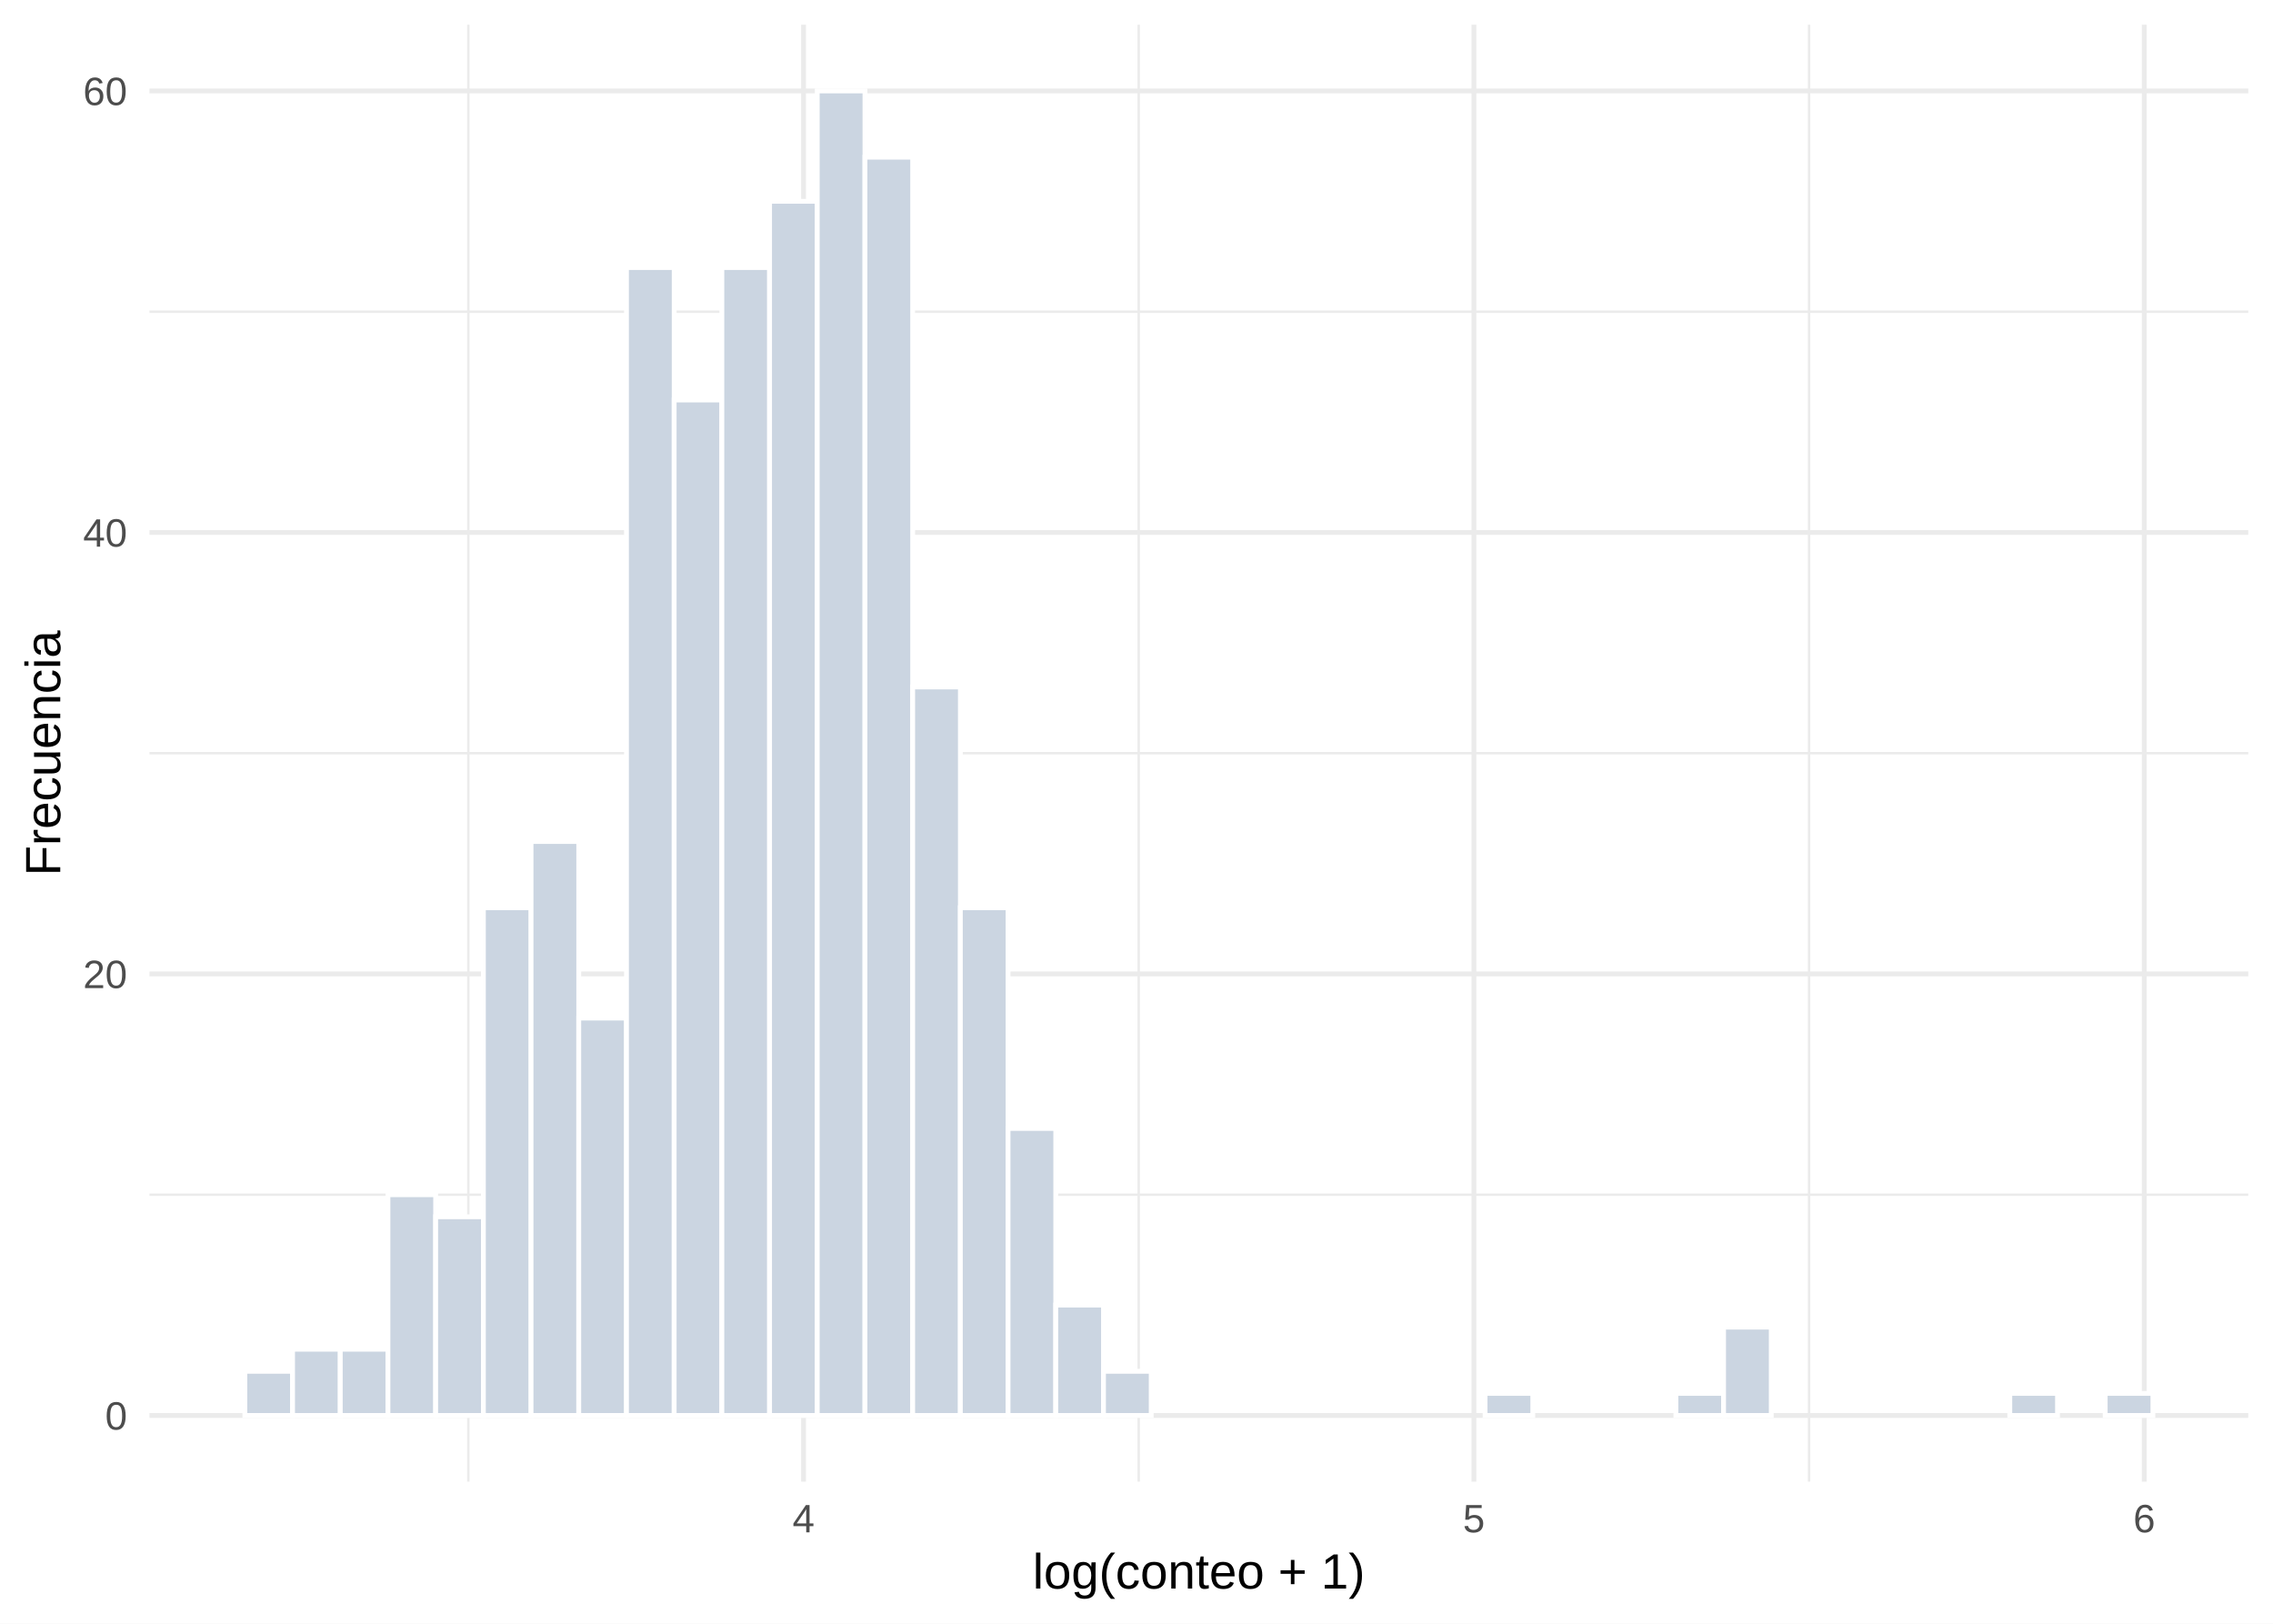
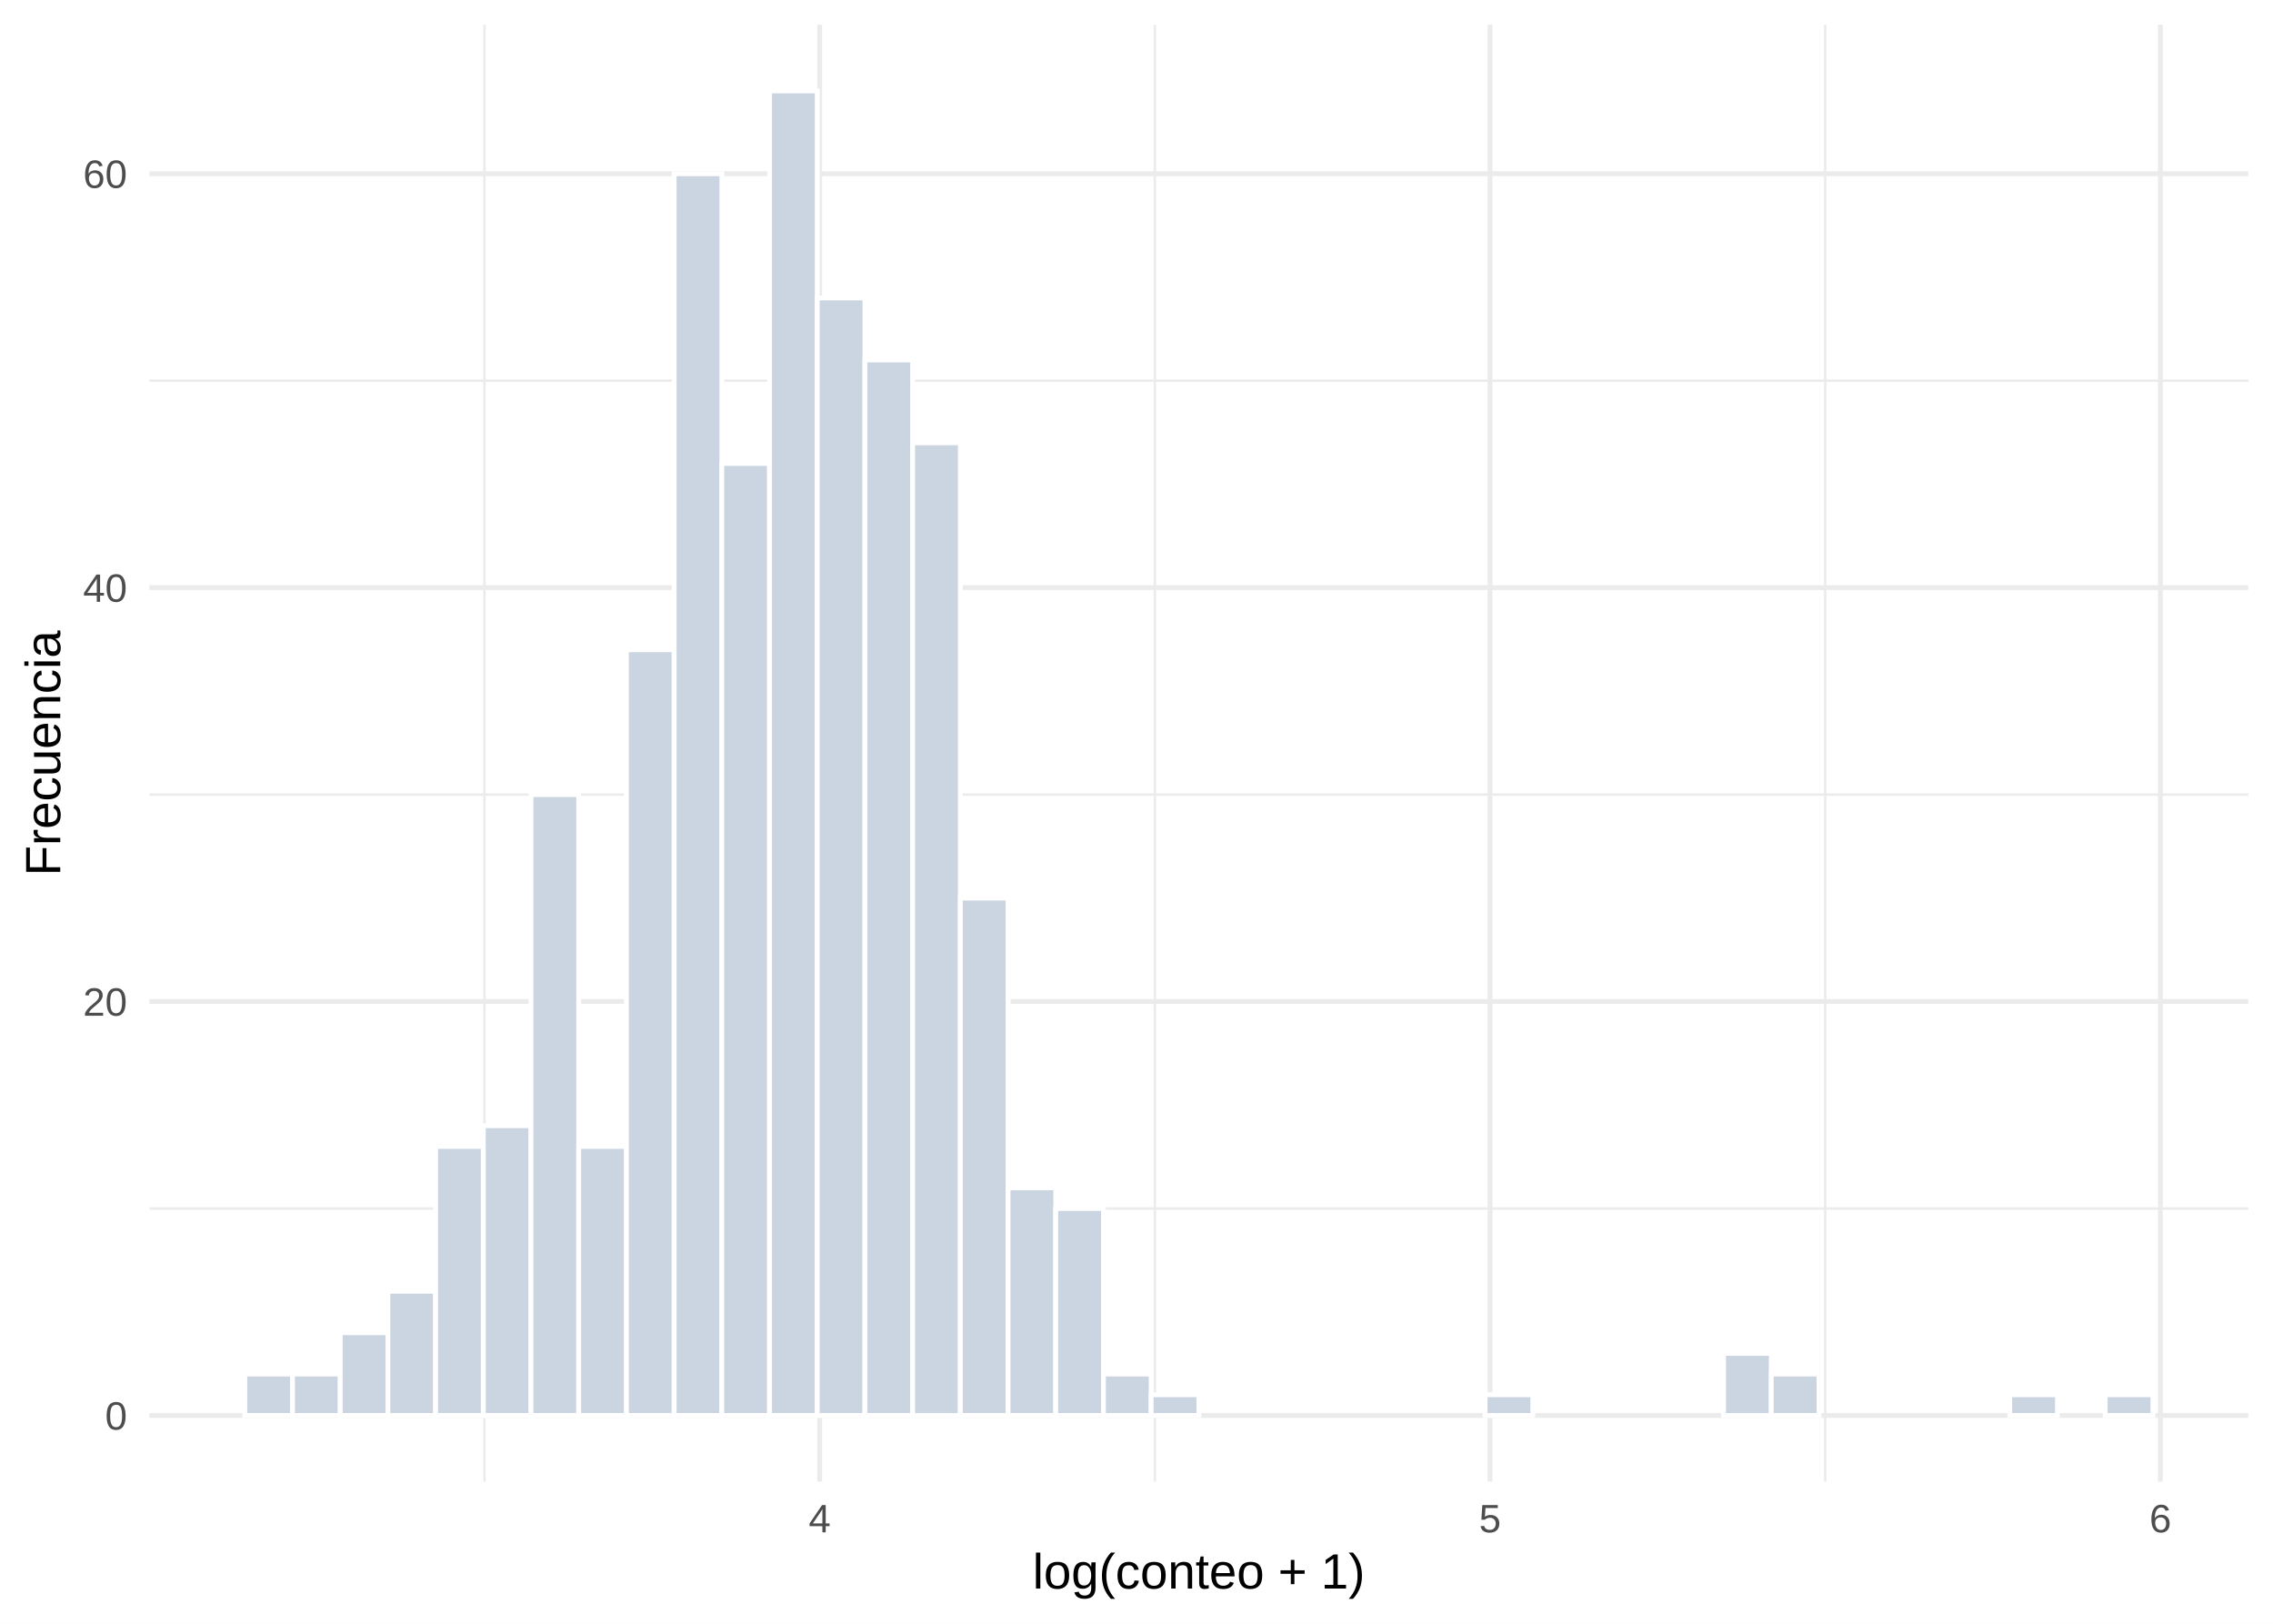
- <svg xmlns="http://www.w3.org/2000/svg" class="svglite" width="504.00pt" height="360.00pt" viewBox="0 0 504.00 360.00">
-   <defs>
-     <style type="text/css">
+ <svg xmlns="http://www.w3.org/2000/svg" width="504.00pt" height="360.00pt" viewBox="0 0 504.00 360.00">
+   <g class="svglite">
+     <defs>
+       <style type="text/css">
    .svglite line, .svglite polyline, .svglite polygon, .svglite path, .svglite rect, .svglite circle {
      fill: none;
      stroke: #000000;
      stroke-linecap: round;
      stroke-linejoin: round;
      stroke-miterlimit: 10.00;
    }
    .svglite text {
      white-space: pre;
    }
+     .svglite g.glyphgroup path {
+       fill: inherit;
+       stroke: none;
+     }
  </style>
-   </defs>
-   <rect width="100%" height="100%" style="stroke: none; fill: #FFFFFF;" />
-   <defs>
-     <clipPath id="cpMC4wMHw1MDQuMDB8MC4wMHwzNjAuMDA=">
-       <rect x="0.00" y="0.00" width="504.00" height="360.00" />
-     </clipPath>
-   </defs>
-   <g clip-path="url(#cpMC4wMHw1MDQuMDB8MC4wMHwzNjAuMDA=)">
- </g>
-   <defs>
-     <clipPath id="cpMzMuMTR8NDk4LjUyfDUuNDh8MzI4LjUw">
-       <rect x="33.14" y="5.48" width="465.38" height="323.02" />
-     </clipPath>
-   </defs>
-   <g clip-path="url(#cpMzMuMTR8NDk4LjUyfDUuNDh8MzI4LjUw)">
-     <polyline points="33.14,264.88 498.52,264.88 " style="stroke-width: 0.53; stroke: #EBEBEB; stroke-linecap: butt;" />
-     <polyline points="33.14,166.99 498.52,166.99 " style="stroke-width: 0.53; stroke: #EBEBEB; stroke-linecap: butt;" />
-     <polyline points="33.14,69.11 498.52,69.11 " style="stroke-width: 0.53; stroke: #EBEBEB; stroke-linecap: butt;" />
-     <polyline points="103.85,328.50 103.85,5.48 " style="stroke-width: 0.53; stroke: #EBEBEB; stroke-linecap: butt;" />
-     <polyline points="252.49,328.50 252.49,5.48 " style="stroke-width: 0.53; stroke: #EBEBEB; stroke-linecap: butt;" />
-     <polyline points="401.13,328.50 401.13,5.48 " style="stroke-width: 0.53; stroke: #EBEBEB; stroke-linecap: butt;" />
-     <polyline points="33.14,313.82 498.52,313.82 " style="stroke-width: 1.07; stroke: #EBEBEB; stroke-linecap: butt;" />
-     <polyline points="33.14,215.93 498.52,215.93 " style="stroke-width: 1.07; stroke: #EBEBEB; stroke-linecap: butt;" />
-     <polyline points="33.14,118.05 498.52,118.05 " style="stroke-width: 1.07; stroke: #EBEBEB; stroke-linecap: butt;" />
-     <polyline points="33.14,20.16 498.52,20.16 " style="stroke-width: 1.07; stroke: #EBEBEB; stroke-linecap: butt;" />
-     <polyline points="178.17,328.50 178.17,5.48 " style="stroke-width: 1.07; stroke: #EBEBEB; stroke-linecap: butt;" />
-     <polyline points="326.81,328.50 326.81,5.48 " style="stroke-width: 1.07; stroke: #EBEBEB; stroke-linecap: butt;" />
-     <polyline points="475.45,328.50 475.45,5.48 " style="stroke-width: 1.07; stroke: #EBEBEB; stroke-linecap: butt;" />
-     <rect x="54.29" y="304.03" width="10.58" height="9.79" style="stroke-width: 1.07; stroke: #FFFFFF; stroke-linecap: butt; stroke-linejoin: miter; fill: #CBD5E1;" />
-     <rect x="64.87" y="299.14" width="10.58" height="14.68" style="stroke-width: 1.07; stroke: #FFFFFF; stroke-linecap: butt; stroke-linejoin: miter; fill: #CBD5E1;" />
-     <rect x="75.45" y="299.14" width="10.58" height="14.68" style="stroke-width: 1.07; stroke: #FFFFFF; stroke-linecap: butt; stroke-linejoin: miter; fill: #CBD5E1;" />
-     <rect x="86.02" y="264.88" width="10.58" height="48.94" style="stroke-width: 1.07; stroke: #FFFFFF; stroke-linecap: butt; stroke-linejoin: miter; fill: #CBD5E1;" />
-     <rect x="96.60" y="269.77" width="10.58" height="44.05" style="stroke-width: 1.07; stroke: #FFFFFF; stroke-linecap: butt; stroke-linejoin: miter; fill: #CBD5E1;" />
-     <rect x="107.18" y="201.25" width="10.58" height="112.57" style="stroke-width: 1.07; stroke: #FFFFFF; stroke-linecap: butt; stroke-linejoin: miter; fill: #CBD5E1;" />
-     <rect x="117.75" y="186.57" width="10.58" height="127.25" style="stroke-width: 1.07; stroke: #FFFFFF; stroke-linecap: butt; stroke-linejoin: miter; fill: #CBD5E1;" />
-     <rect x="128.33" y="225.72" width="10.58" height="88.10" style="stroke-width: 1.07; stroke: #FFFFFF; stroke-linecap: butt; stroke-linejoin: miter; fill: #CBD5E1;" />
-     <rect x="138.91" y="59.32" width="10.58" height="254.50" style="stroke-width: 1.07; stroke: #FFFFFF; stroke-linecap: butt; stroke-linejoin: miter; fill: #CBD5E1;" />
-     <rect x="149.48" y="88.68" width="10.58" height="225.14" style="stroke-width: 1.07; stroke: #FFFFFF; stroke-linecap: butt; stroke-linejoin: miter; fill: #CBD5E1;" />
-     <rect x="160.06" y="59.32" width="10.58" height="254.50" style="stroke-width: 1.07; stroke: #FFFFFF; stroke-linecap: butt; stroke-linejoin: miter; fill: #CBD5E1;" />
-     <rect x="170.64" y="44.63" width="10.58" height="269.19" style="stroke-width: 1.07; stroke: #FFFFFF; stroke-linecap: butt; stroke-linejoin: miter; fill: #CBD5E1;" />
-     <rect x="181.21" y="20.16" width="10.58" height="293.66" style="stroke-width: 1.07; stroke: #FFFFFF; stroke-linecap: butt; stroke-linejoin: miter; fill: #CBD5E1;" />
-     <rect x="191.79" y="34.85" width="10.58" height="278.98" style="stroke-width: 1.07; stroke: #FFFFFF; stroke-linecap: butt; stroke-linejoin: miter; fill: #CBD5E1;" />
-     <rect x="202.37" y="152.31" width="10.58" height="161.51" style="stroke-width: 1.07; stroke: #FFFFFF; stroke-linecap: butt; stroke-linejoin: miter; fill: #CBD5E1;" />
-     <rect x="212.94" y="201.25" width="10.58" height="112.57" style="stroke-width: 1.07; stroke: #FFFFFF; stroke-linecap: butt; stroke-linejoin: miter; fill: #CBD5E1;" />
-     <rect x="223.52" y="250.19" width="10.58" height="63.63" style="stroke-width: 1.07; stroke: #FFFFFF; stroke-linecap: butt; stroke-linejoin: miter; fill: #CBD5E1;" />
-     <rect x="234.10" y="289.35" width="10.58" height="24.47" style="stroke-width: 1.07; stroke: #FFFFFF; stroke-linecap: butt; stroke-linejoin: miter; fill: #CBD5E1;" />
-     <rect x="244.68" y="304.03" width="10.58" height="9.79" style="stroke-width: 1.07; stroke: #FFFFFF; stroke-linecap: butt; stroke-linejoin: miter; fill: #CBD5E1;" />
-     <rect x="255.25" y="313.82" width="10.58" height="0.00" style="stroke-width: 1.07; stroke: #FFFFFF; stroke-linecap: butt; stroke-linejoin: miter; fill: #CBD5E1;" />
-     <rect x="265.83" y="313.82" width="10.58" height="0.00" style="stroke-width: 1.07; stroke: #FFFFFF; stroke-linecap: butt; stroke-linejoin: miter; fill: #CBD5E1;" />
-     <rect x="276.41" y="313.82" width="10.58" height="0.00" style="stroke-width: 1.07; stroke: #FFFFFF; stroke-linecap: butt; stroke-linejoin: miter; fill: #CBD5E1;" />
-     <rect x="286.98" y="313.82" width="10.58" height="0.00" style="stroke-width: 1.07; stroke: #FFFFFF; stroke-linecap: butt; stroke-linejoin: miter; fill: #CBD5E1;" />
-     <rect x="297.56" y="313.82" width="10.58" height="0.00" style="stroke-width: 1.07; stroke: #FFFFFF; stroke-linecap: butt; stroke-linejoin: miter; fill: #CBD5E1;" />
-     <rect x="308.14" y="313.82" width="10.58" height="0.00" style="stroke-width: 1.07; stroke: #FFFFFF; stroke-linecap: butt; stroke-linejoin: miter; fill: #CBD5E1;" />
-     <rect x="318.71" y="313.82" width="10.58" height="0.00" style="stroke-width: 1.07; stroke: #FFFFFF; stroke-linecap: butt; stroke-linejoin: miter; fill: #CBD5E1;" />
-     <rect x="329.29" y="308.93" width="10.58" height="4.89" style="stroke-width: 1.07; stroke: #FFFFFF; stroke-linecap: butt; stroke-linejoin: miter; fill: #CBD5E1;" />
-     <rect x="339.87" y="313.82" width="10.58" height="0.00" style="stroke-width: 1.07; stroke: #FFFFFF; stroke-linecap: butt; stroke-linejoin: miter; fill: #CBD5E1;" />
-     <rect x="350.44" y="313.82" width="10.58" height="0.00" style="stroke-width: 1.07; stroke: #FFFFFF; stroke-linecap: butt; stroke-linejoin: miter; fill: #CBD5E1;" />
-     <rect x="361.02" y="313.82" width="10.58" height="0.00" style="stroke-width: 1.07; stroke: #FFFFFF; stroke-linecap: butt; stroke-linejoin: miter; fill: #CBD5E1;" />
-     <rect x="371.60" y="308.93" width="10.58" height="4.89" style="stroke-width: 1.07; stroke: #FFFFFF; stroke-linecap: butt; stroke-linejoin: miter; fill: #CBD5E1;" />
-     <rect x="382.17" y="294.24" width="10.58" height="19.58" style="stroke-width: 1.07; stroke: #FFFFFF; stroke-linecap: butt; stroke-linejoin: miter; fill: #CBD5E1;" />
-     <rect x="392.75" y="313.82" width="10.58" height="0.00" style="stroke-width: 1.07; stroke: #FFFFFF; stroke-linecap: butt; stroke-linejoin: miter; fill: #CBD5E1;" />
-     <rect x="403.33" y="313.82" width="10.58" height="0.00" style="stroke-width: 1.07; stroke: #FFFFFF; stroke-linecap: butt; stroke-linejoin: miter; fill: #CBD5E1;" />
-     <rect x="413.91" y="313.82" width="10.58" height="0.00" style="stroke-width: 1.07; stroke: #FFFFFF; stroke-linecap: butt; stroke-linejoin: miter; fill: #CBD5E1;" />
-     <rect x="424.48" y="313.82" width="10.58" height="0.00" style="stroke-width: 1.07; stroke: #FFFFFF; stroke-linecap: butt; stroke-linejoin: miter; fill: #CBD5E1;" />
-     <rect x="435.06" y="313.82" width="10.58" height="0.00" style="stroke-width: 1.07; stroke: #FFFFFF; stroke-linecap: butt; stroke-linejoin: miter; fill: #CBD5E1;" />
-     <rect x="445.64" y="308.93" width="10.58" height="4.89" style="stroke-width: 1.07; stroke: #FFFFFF; stroke-linecap: butt; stroke-linejoin: miter; fill: #CBD5E1;" />
-     <rect x="456.21" y="313.82" width="10.58" height="0.00" style="stroke-width: 1.07; stroke: #FFFFFF; stroke-linecap: butt; stroke-linejoin: miter; fill: #CBD5E1;" />
-     <rect x="466.79" y="308.93" width="10.58" height="4.89" style="stroke-width: 1.07; stroke: #FFFFFF; stroke-linecap: butt; stroke-linejoin: miter; fill: #CBD5E1;" />
-   </g>
-   <g clip-path="url(#cpMC4wMHw1MDQuMDB8MC4wMHwzNjAuMDA=)">
-     <text x="28.21" y="316.97" text-anchor="end" style="font-size: 8.80px;fill: #4D4D4D; font-family: &quot;Arial&quot;;" textLength="4.90px" lengthAdjust="spacingAndGlyphs">0</text>
-     <text x="28.21" y="219.08" text-anchor="end" style="font-size: 8.80px;fill: #4D4D4D; font-family: &quot;Arial&quot;;" textLength="9.79px" lengthAdjust="spacingAndGlyphs">20</text>
-     <text x="28.21" y="121.20" text-anchor="end" style="font-size: 8.80px;fill: #4D4D4D; font-family: &quot;Arial&quot;;" textLength="9.79px" lengthAdjust="spacingAndGlyphs">40</text>
-     <text x="28.21" y="23.31" text-anchor="end" style="font-size: 8.80px;fill: #4D4D4D; font-family: &quot;Arial&quot;;" textLength="9.79px" lengthAdjust="spacingAndGlyphs">60</text>
-     <text x="178.17" y="339.74" text-anchor="middle" style="font-size: 8.80px;fill: #4D4D4D; font-family: &quot;Arial&quot;;" textLength="4.90px" lengthAdjust="spacingAndGlyphs">4</text>
-     <text x="326.81" y="339.74" text-anchor="middle" style="font-size: 8.80px;fill: #4D4D4D; font-family: &quot;Arial&quot;;" textLength="4.90px" lengthAdjust="spacingAndGlyphs">5</text>
-     <text x="475.45" y="339.74" text-anchor="middle" style="font-size: 8.80px;fill: #4D4D4D; font-family: &quot;Arial&quot;;" textLength="4.90px" lengthAdjust="spacingAndGlyphs">6</text>
-     <text x="265.83" y="352.20" text-anchor="middle" style="font-size: 11.00px; font-family: &quot;Arial&quot;;" textLength="73.71px" lengthAdjust="spacingAndGlyphs">log(conteo + 1)</text>
-     <text transform="translate(13.36,166.99) rotate(-90)" text-anchor="middle" style="font-size: 11.00px; font-family: &quot;Arial&quot;;" textLength="54.42px" lengthAdjust="spacingAndGlyphs">Frecuencia</text>
+     </defs>
+     <rect width="100%" height="100%" style="stroke: none; fill: #FFFFFF;" />
+     <defs>
+       <clipPath id="cpMC4wMHw1MDQuMDB8MC4wMHwzNjAuMDA=">
+         <rect x="0.00" y="0.00" width="504.00" height="360.00" />
+       </clipPath>
+     </defs>
+     <g clip-path="url(#cpMC4wMHw1MDQuMDB8MC4wMHwzNjAuMDA=)">
+       <rect x="0.00" y="0.00" width="504.00" height="360.00" style="stroke-width: 1.07; stroke: none; fill: #FFFFFF;" />
+     </g>
+     <defs>
+       <clipPath id="cpMzMuMTN8NDk4LjUyfDUuNDh8MzI4LjUw">
+         <rect x="33.13" y="5.48" width="465.39" height="323.02" />
+       </clipPath>
+     </defs>
+     <g clip-path="url(#cpMzMuMTN8NDk4LjUyfDUuNDh8MzI4LjUw)">
+       <polyline points="33.13,267.94 498.52,267.94 " style="stroke-width: 0.53; stroke: #EBEBEB; stroke-linecap: butt;" />
+       <polyline points="33.13,176.17 498.52,176.17 " style="stroke-width: 0.53; stroke: #EBEBEB; stroke-linecap: butt;" />
+       <polyline points="33.13,84.40 498.52,84.40 " style="stroke-width: 0.53; stroke: #EBEBEB; stroke-linecap: butt;" />
+       <polyline points="107.42,328.50 107.42,5.48 " style="stroke-width: 0.53; stroke: #EBEBEB; stroke-linecap: butt;" />
+       <polyline points="256.07,328.50 256.07,5.48 " style="stroke-width: 0.53; stroke: #EBEBEB; stroke-linecap: butt;" />
+       <polyline points="404.71,328.50 404.71,5.48 " style="stroke-width: 0.53; stroke: #EBEBEB; stroke-linecap: butt;" />
+       <polyline points="33.13,313.82 498.52,313.82 " style="stroke-width: 1.07; stroke: #EBEBEB; stroke-linecap: butt;" />
+       <polyline points="33.13,222.05 498.52,222.05 " style="stroke-width: 1.07; stroke: #EBEBEB; stroke-linecap: butt;" />
+       <polyline points="33.13,130.28 498.52,130.28 " style="stroke-width: 1.07; stroke: #EBEBEB; stroke-linecap: butt;" />
+       <polyline points="33.13,38.52 498.52,38.52 " style="stroke-width: 1.07; stroke: #EBEBEB; stroke-linecap: butt;" />
+       <polyline points="181.75,328.50 181.75,5.48 " style="stroke-width: 1.07; stroke: #EBEBEB; stroke-linecap: butt;" />
+       <polyline points="330.39,328.50 330.39,5.48 " style="stroke-width: 1.07; stroke: #EBEBEB; stroke-linecap: butt;" />
+       <polyline points="479.03,328.50 479.03,5.48 " style="stroke-width: 1.07; stroke: #EBEBEB; stroke-linecap: butt;" />
+       <rect x="54.28" y="304.64" width="10.58" height="9.18" style="stroke-width: 1.07; stroke: #FFFFFF; stroke-linecap: butt; stroke-linejoin: miter; fill: #CBD5E1;" />
+       <rect x="64.86" y="304.64" width="10.58" height="9.18" style="stroke-width: 1.07; stroke: #FFFFFF; stroke-linecap: butt; stroke-linejoin: miter; fill: #CBD5E1;" />
+       <rect x="75.44" y="295.47" width="10.58" height="18.35" style="stroke-width: 1.07; stroke: #FFFFFF; stroke-linecap: butt; stroke-linejoin: miter; fill: #CBD5E1;" />
+       <rect x="86.01" y="286.29" width="10.58" height="27.53" style="stroke-width: 1.07; stroke: #FFFFFF; stroke-linecap: butt; stroke-linejoin: miter; fill: #CBD5E1;" />
+       <rect x="96.59" y="254.17" width="10.58" height="59.65" style="stroke-width: 1.07; stroke: #FFFFFF; stroke-linecap: butt; stroke-linejoin: miter; fill: #CBD5E1;" />
+       <rect x="107.17" y="249.58" width="10.58" height="64.24" style="stroke-width: 1.07; stroke: #FFFFFF; stroke-linecap: butt; stroke-linejoin: miter; fill: #CBD5E1;" />
+       <rect x="117.74" y="176.17" width="10.58" height="137.65" style="stroke-width: 1.07; stroke: #FFFFFF; stroke-linecap: butt; stroke-linejoin: miter; fill: #CBD5E1;" />
+       <rect x="128.32" y="254.17" width="10.58" height="59.65" style="stroke-width: 1.07; stroke: #FFFFFF; stroke-linecap: butt; stroke-linejoin: miter; fill: #CBD5E1;" />
+       <rect x="138.90" y="144.05" width="10.58" height="169.77" style="stroke-width: 1.07; stroke: #FFFFFF; stroke-linecap: butt; stroke-linejoin: miter; fill: #CBD5E1;" />
+       <rect x="149.48" y="38.52" width="10.58" height="275.30" style="stroke-width: 1.07; stroke: #FFFFFF; stroke-linecap: butt; stroke-linejoin: miter; fill: #CBD5E1;" />
+       <rect x="160.05" y="102.75" width="10.58" height="211.07" style="stroke-width: 1.07; stroke: #FFFFFF; stroke-linecap: butt; stroke-linejoin: miter; fill: #CBD5E1;" />
+       <rect x="170.63" y="20.16" width="10.58" height="293.66" style="stroke-width: 1.07; stroke: #FFFFFF; stroke-linecap: butt; stroke-linejoin: miter; fill: #CBD5E1;" />
+       <rect x="181.21" y="66.05" width="10.58" height="247.77" style="stroke-width: 1.07; stroke: #FFFFFF; stroke-linecap: butt; stroke-linejoin: miter; fill: #CBD5E1;" />
+       <rect x="191.78" y="79.81" width="10.58" height="234.01" style="stroke-width: 1.07; stroke: #FFFFFF; stroke-linecap: butt; stroke-linejoin: miter; fill: #CBD5E1;" />
+       <rect x="202.36" y="98.17" width="10.58" height="215.66" style="stroke-width: 1.07; stroke: #FFFFFF; stroke-linecap: butt; stroke-linejoin: miter; fill: #CBD5E1;" />
+       <rect x="212.94" y="199.11" width="10.58" height="114.71" style="stroke-width: 1.07; stroke: #FFFFFF; stroke-linecap: butt; stroke-linejoin: miter; fill: #CBD5E1;" />
+       <rect x="223.52" y="263.35" width="10.58" height="50.47" style="stroke-width: 1.07; stroke: #FFFFFF; stroke-linecap: butt; stroke-linejoin: miter; fill: #CBD5E1;" />
+       <rect x="234.09" y="267.94" width="10.58" height="45.88" style="stroke-width: 1.07; stroke: #FFFFFF; stroke-linecap: butt; stroke-linejoin: miter; fill: #CBD5E1;" />
+       <rect x="244.67" y="304.64" width="10.58" height="9.18" style="stroke-width: 1.07; stroke: #FFFFFF; stroke-linecap: butt; stroke-linejoin: miter; fill: #CBD5E1;" />
+       <rect x="255.25" y="309.23" width="10.58" height="4.59" style="stroke-width: 1.07; stroke: #FFFFFF; stroke-linecap: butt; stroke-linejoin: miter; fill: #CBD5E1;" />
+       <rect x="265.82" y="313.82" width="10.58" height="0.00" style="stroke-width: 1.07; stroke: #FFFFFF; stroke-linecap: butt; stroke-linejoin: miter; fill: #CBD5E1;" />
+       <rect x="276.40" y="313.82" width="10.58" height="0.00" style="stroke-width: 1.07; stroke: #FFFFFF; stroke-linecap: butt; stroke-linejoin: miter; fill: #CBD5E1;" />
+       <rect x="286.98" y="313.82" width="10.58" height="0.00" style="stroke-width: 1.07; stroke: #FFFFFF; stroke-linecap: butt; stroke-linejoin: miter; fill: #CBD5E1;" />
+       <rect x="297.56" y="313.82" width="10.58" height="0.00" style="stroke-width: 1.07; stroke: #FFFFFF; stroke-linecap: butt; stroke-linejoin: miter; fill: #CBD5E1;" />
+       <rect x="308.13" y="313.82" width="10.58" height="0.00" style="stroke-width: 1.07; stroke: #FFFFFF; stroke-linecap: butt; stroke-linejoin: miter; fill: #CBD5E1;" />
+       <rect x="318.71" y="313.82" width="10.58" height="0.00" style="stroke-width: 1.07; stroke: #FFFFFF; stroke-linecap: butt; stroke-linejoin: miter; fill: #CBD5E1;" />
+       <rect x="329.29" y="309.23" width="10.58" height="4.59" style="stroke-width: 1.07; stroke: #FFFFFF; stroke-linecap: butt; stroke-linejoin: miter; fill: #CBD5E1;" />
+       <rect x="339.86" y="313.82" width="10.58" height="0.00" style="stroke-width: 1.07; stroke: #FFFFFF; stroke-linecap: butt; stroke-linejoin: miter; fill: #CBD5E1;" />
+       <rect x="350.44" y="313.82" width="10.58" height="0.00" style="stroke-width: 1.07; stroke: #FFFFFF; stroke-linecap: butt; stroke-linejoin: miter; fill: #CBD5E1;" />
+       <rect x="361.02" y="313.82" width="10.58" height="0.00" style="stroke-width: 1.07; stroke: #FFFFFF; stroke-linecap: butt; stroke-linejoin: miter; fill: #CBD5E1;" />
+       <rect x="371.60" y="313.82" width="10.58" height="0.00" style="stroke-width: 1.07; stroke: #FFFFFF; stroke-linecap: butt; stroke-linejoin: miter; fill: #CBD5E1;" />
+       <rect x="382.17" y="300.06" width="10.58" height="13.77" style="stroke-width: 1.07; stroke: #FFFFFF; stroke-linecap: butt; stroke-linejoin: miter; fill: #CBD5E1;" />
+       <rect x="392.75" y="304.64" width="10.58" height="9.18" style="stroke-width: 1.07; stroke: #FFFFFF; stroke-linecap: butt; stroke-linejoin: miter; fill: #CBD5E1;" />
+       <rect x="403.33" y="313.82" width="10.58" height="0.00" style="stroke-width: 1.07; stroke: #FFFFFF; stroke-linecap: butt; stroke-linejoin: miter; fill: #CBD5E1;" />
+       <rect x="413.90" y="313.82" width="10.58" height="0.00" style="stroke-width: 1.07; stroke: #FFFFFF; stroke-linecap: butt; stroke-linejoin: miter; fill: #CBD5E1;" />
+       <rect x="424.48" y="313.82" width="10.58" height="0.00" style="stroke-width: 1.07; stroke: #FFFFFF; stroke-linecap: butt; stroke-linejoin: miter; fill: #CBD5E1;" />
+       <rect x="435.06" y="313.82" width="10.58" height="0.00" style="stroke-width: 1.07; stroke: #FFFFFF; stroke-linecap: butt; stroke-linejoin: miter; fill: #CBD5E1;" />
+       <rect x="445.63" y="309.23" width="10.58" height="4.59" style="stroke-width: 1.07; stroke: #FFFFFF; stroke-linecap: butt; stroke-linejoin: miter; fill: #CBD5E1;" />
+       <rect x="456.21" y="313.82" width="10.58" height="0.00" style="stroke-width: 1.07; stroke: #FFFFFF; stroke-linecap: butt; stroke-linejoin: miter; fill: #CBD5E1;" />
+       <rect x="466.79" y="309.23" width="10.58" height="4.59" style="stroke-width: 1.07; stroke: #FFFFFF; stroke-linecap: butt; stroke-linejoin: miter; fill: #CBD5E1;" />
+     </g>
+     <g clip-path="url(#cpMC4wMHw1MDQuMDB8MC4wMHwzNjAuMDA=)">
+       <text x="28.20" y="316.97" text-anchor="end" style="font-size: 8.80px;fill: #4D4D4D; font-family: &quot;Arial&quot;;" textLength="4.89px" lengthAdjust="spacingAndGlyphs">0</text>
+       <text x="28.20" y="225.20" text-anchor="end" style="font-size: 8.80px;fill: #4D4D4D; font-family: &quot;Arial&quot;;" textLength="9.78px" lengthAdjust="spacingAndGlyphs">20</text>
+       <text x="28.20" y="133.43" text-anchor="end" style="font-size: 8.80px;fill: #4D4D4D; font-family: &quot;Arial&quot;;" textLength="9.78px" lengthAdjust="spacingAndGlyphs">40</text>
+       <text x="28.20" y="41.67" text-anchor="end" style="font-size: 8.80px;fill: #4D4D4D; font-family: &quot;Arial&quot;;" textLength="9.78px" lengthAdjust="spacingAndGlyphs">60</text>
+       <text x="181.75" y="339.74" text-anchor="middle" style="font-size: 8.80px;fill: #4D4D4D; font-family: &quot;Arial&quot;;" textLength="4.89px" lengthAdjust="spacingAndGlyphs">4</text>
+       <text x="330.39" y="339.74" text-anchor="middle" style="font-size: 8.80px;fill: #4D4D4D; font-family: &quot;Arial&quot;;" textLength="4.89px" lengthAdjust="spacingAndGlyphs">5</text>
+       <text x="479.03" y="339.74" text-anchor="middle" style="font-size: 8.80px;fill: #4D4D4D; font-family: &quot;Arial&quot;;" textLength="4.89px" lengthAdjust="spacingAndGlyphs">6</text>
+       <text x="265.82" y="352.20" text-anchor="middle" style="font-size: 11.00px; font-family: &quot;Arial&quot;;" textLength="73.73px" lengthAdjust="spacingAndGlyphs">log(conteo + 1)</text>
+       <text transform="translate(13.36,166.99) rotate(-90)" text-anchor="middle" style="font-size: 11.00px; font-family: &quot;Arial&quot;;" textLength="54.44px" lengthAdjust="spacingAndGlyphs">Frecuencia</text>
+     </g>
  </g>
</svg>
